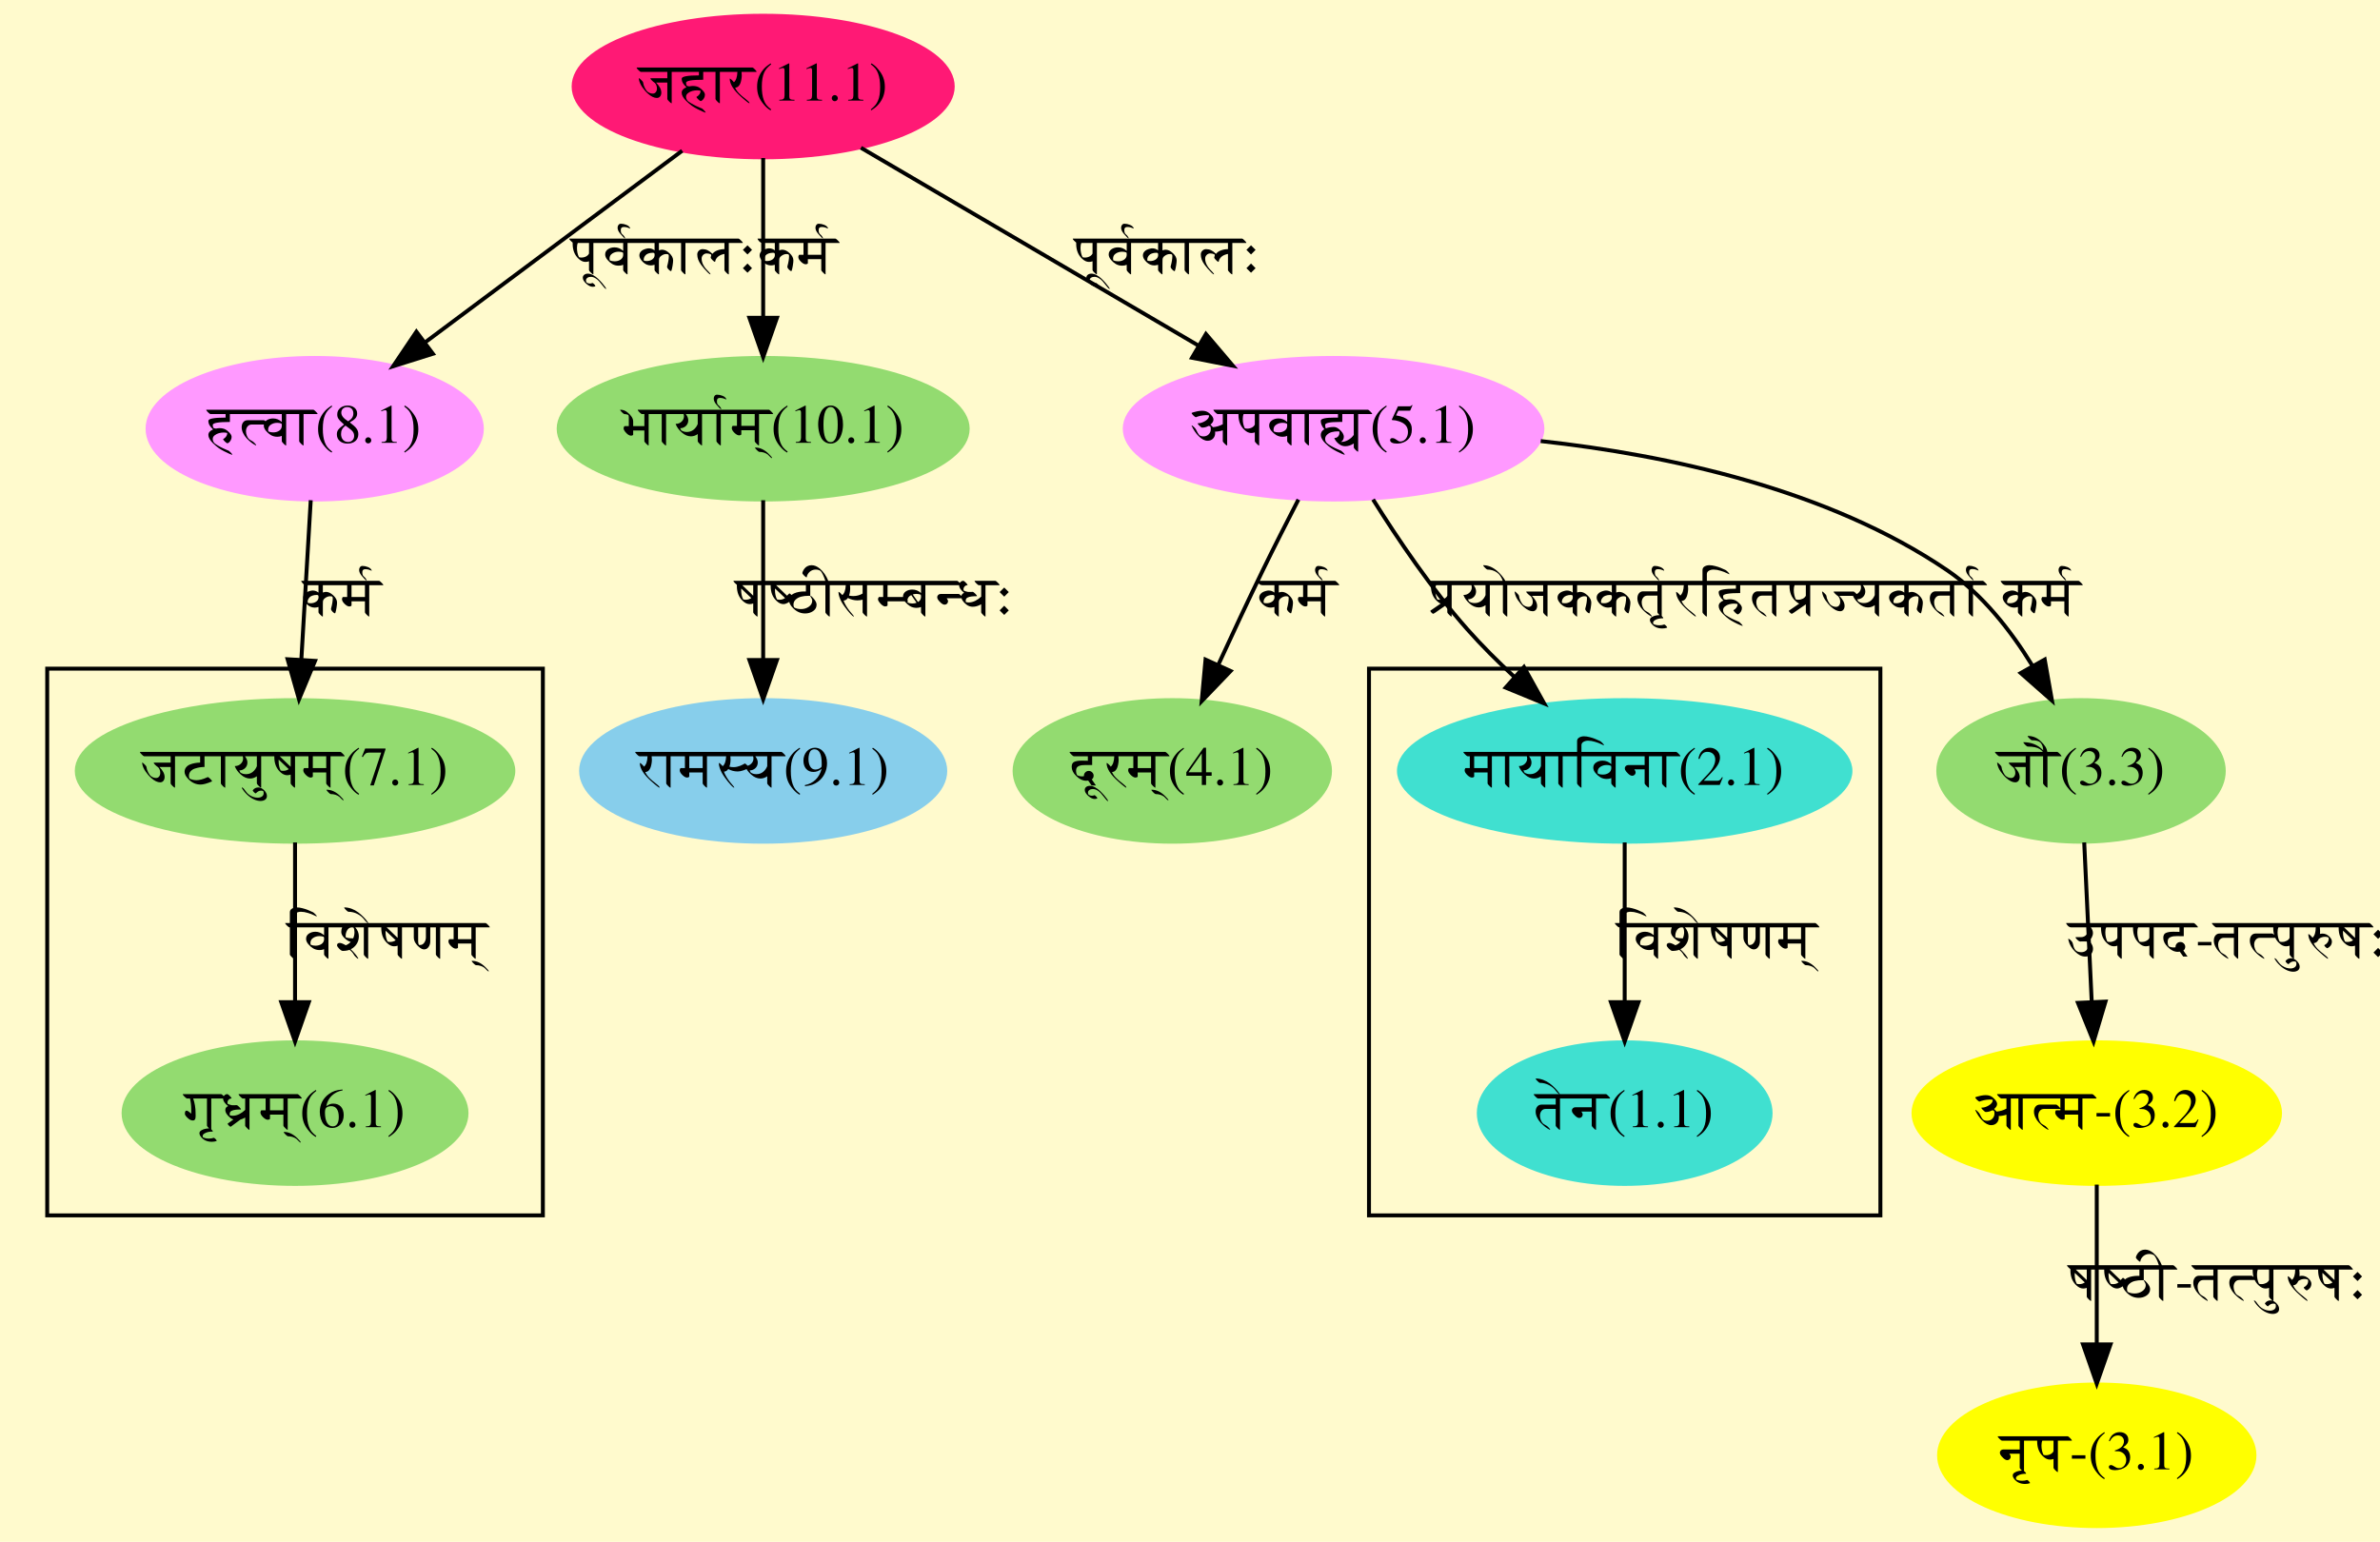
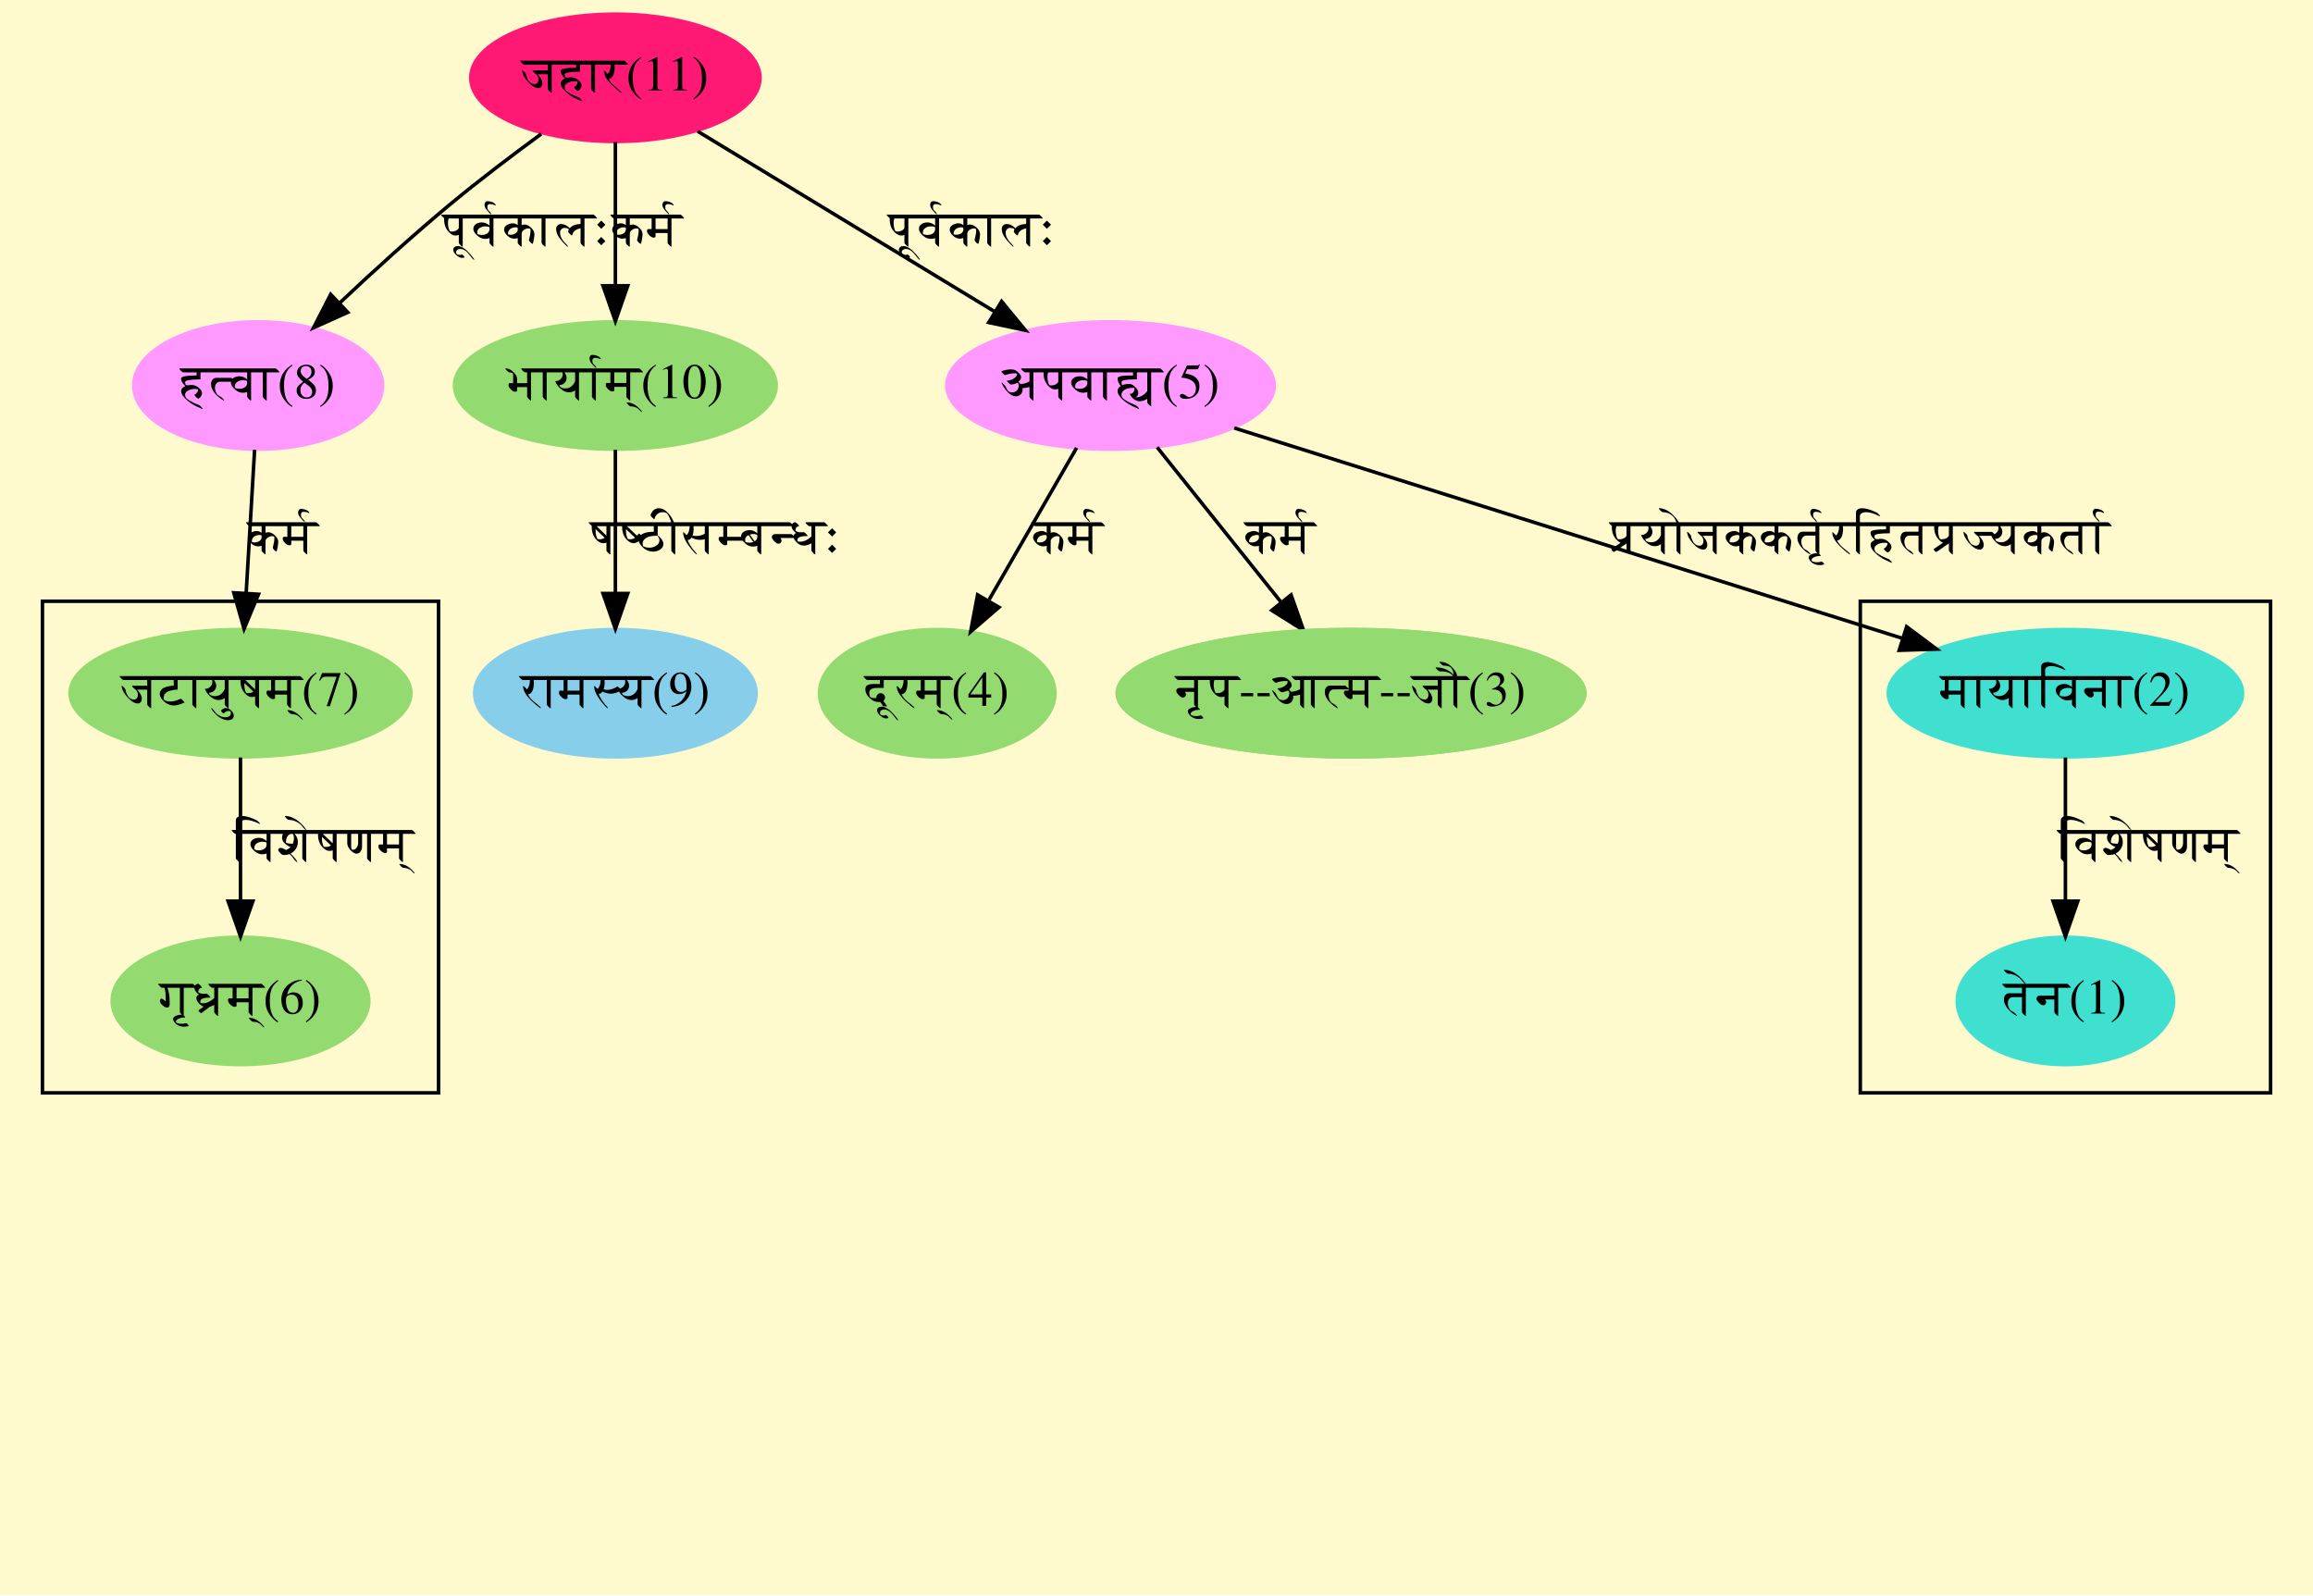
- <svg xmlns="http://www.w3.org/2000/svg" width="605pt" height="392pt" viewBox="0.00 0.00 605.00 392.00">
-   <g id="graph0" class="graph" transform="scale(1 1) rotate(0) translate(4 388)">
-     <polygon fill="#fffacd" stroke="transparent" points="-4,4 -4,-388 601,-388 601,4 -4,4" />
+ <svg xmlns="http://www.w3.org/2000/svg" width="654pt" height="451pt" viewBox="0.00 0.00 654.00 451.00">
+   <g id="graph0" class="graph" transform="scale(1 1) rotate(0) translate(4 447)">
+     <polygon fill="#fffacd" stroke="transparent" points="-4,4 -4,-447 650,-447 650,4 -4,4" />
    <g id="clust1" class="cluster">
-       <polygon fill="#fffacd" stroke="black" points="344,-79 344,-218 474,-218 474,-79 344,-79" />
+       <polygon fill="#fffacd" stroke="black" points="522,-138 522,-277 638,-277 638,-138 522,-138" />
    </g>
    <g id="clust2" class="cluster">
-       <polygon fill="#fffacd" stroke="black" points="8,-79 8,-218 134,-218 134,-79 8,-79" />
+       <polygon fill="#fffacd" stroke="black" points="8,-138 8,-277 120,-277 120,-138 8,-138" />
    </g>
-     <g id="node1" class="node">
-       <ellipse fill="#40e0d0" stroke="#40e0d0" cx="409" cy="-105" rx="37.09" ry="18" />
-       <text text-anchor="middle" x="409" y="-101.3" font-family="Times,serif" font-size="14.00">तेन(1.1)</text>
+     <style>
+  .hidden { display: none; }
+  .node { cursor: pointer; }
+  </style>
+     <g id="children_node1" class="hidden">
+       <g class="node">
+         <g id="node1" class="node">
+           <ellipse fill="#ffff00" stroke="#ffff00" cx="197" cy="-18" rx="27" ry="18" />
+           <text text-anchor="middle" x="197" y="-14.3" font-family="Times,serif" font-size="14.00">नृप-</text>
+         </g>
+         <g id="node2" class="node">
+           <ellipse fill="#ffff00" stroke="#ffff00" cx="289" cy="-18" rx="29.8" ry="18" />
+           <text text-anchor="middle" x="289" y="-14.3" font-family="Times,serif" font-size="14.00">आत्म-</text>
+         </g>
+         <g id="node3" class="node">
+           <ellipse fill="#ffff00" stroke="#ffff00" cx="242" cy="-91" rx="100.98" ry="18" />
+           <text text-anchor="middle" x="242" y="-87.3" font-family="Times,serif" font-size="14.00">&lt;नृप--आत्म-&gt;(षष्ठी-तत्पुरुषः)</text>
+         </g>
+         <g id="edge2" class="edge">
+           <path fill="none" stroke="black" d="M212.4,-43.3C218.61,-53.09 225.62,-64.15 231.26,-73.05" />
+           <polygon fill="black" stroke="black" points="215.3,-41.33 206.99,-34.76 209.38,-45.08 215.3,-41.33" />
+         </g>
+         <g id="edge1" class="edge">
+           <path fill="none" stroke="black" d="M272.73,-43.58C266.31,-53.27 259.1,-64.16 253.28,-72.96" />
+           <polygon fill="black" stroke="black" points="275.73,-45.38 278.33,-35.11 269.9,-41.52 275.73,-45.38" />
+         </g>
+         <g id="node4" class="node">
+           <ellipse fill="#ffff00" stroke="#ffff00" cx="405" cy="-91" rx="27" ry="18" />
+           <text text-anchor="middle" x="405" y="-87.3" font-family="Times,serif" font-size="14.00">जौ</text>
+         </g>
+         <g id="node5" class="node">
+           <ellipse fill="#ffff00" stroke="#ffff00" cx="340" cy="-164" rx="174.37" ry="18" />
+           <text text-anchor="middle" x="340" y="-160.3" font-family="Times,serif" font-size="14.00">&lt;&lt;नृप--आत्म-&gt;(षष्ठी-तत्पुरुषः)-जौ&gt;(उपपद-तत्पुरुषः)</text>
+         </g>
+         <g id="edge5" class="edge">
+           <path fill="none" stroke="black" d="M273.6,-114.89C287.58,-125.02 303.73,-136.72 316.6,-146.05" />
+           <polygon fill="black" stroke="black" points="275.38,-111.86 265.22,-108.83 271.27,-117.53 275.38,-111.86" />
+         </g>
+         <g id="edge4" class="edge">
+           <path fill="none" stroke="black" d="M384.7,-114.17C375.28,-124.47 364.25,-136.51 355.51,-146.06" />
+           <polygon fill="black" stroke="black" points="387.36,-116.45 391.53,-106.71 382.2,-111.72 387.36,-116.45" />
+         </g>
+         <g id="edge7" class="edge">
+           <path fill="none" stroke="black" d="M351.87,-191.54C357.94,-205.12 365.14,-221.24 370.45,-233.11" />
+           <polygon fill="black" stroke="black" points="354.97,-189.9 347.69,-182.2 348.58,-192.76 354.97,-189.9" />
+         </g>
+       </g>
    </g>
-     <g id="node2" class="node">
-       <ellipse fill="#40e0d0" stroke="#40e0d0" cx="409" cy="-192" rx="57.39" ry="18" />
-       <text text-anchor="middle" x="409" y="-188.3" font-family="Times,serif" font-size="14.00">मायाविना(2.1)</text>
+     <g class="node6">
+       <ellipse fill="#93db70" stroke="#93db70" cx="378" cy="-251" rx="66.09" ry="18" />
+       <text text-anchor="middle" x="378" y="-247.3" font-family="Times,serif" font-size="14.00">नृप--आत्म--जौ(3)</text>
    </g>
-     <g id="edge1" class="edge">
-       <path fill="none" stroke="black" d="M409,-133.27C409,-146.58 409,-162.19 409,-173.82" />
-       <polygon fill="black" stroke="black" points="412.5,-133.2 409,-123.2 405.5,-133.2 412.5,-133.2" />
-       <text text-anchor="middle" x="432.5" y="-144.8" font-family="Times,serif" font-size="14.00">विशेषणम्</text>
-     </g>
-     <g id="node5" class="node">
-       <ellipse fill="#ff99ff" stroke="#ff99ff" cx="335" cy="-279" rx="53.09" ry="18" />
-       <text text-anchor="middle" x="335" y="-275.3" font-family="Times,serif" font-size="14.00">अपवाह्य(5.1)</text>
-     </g>
-     <g id="edge2" class="edge">
-       <path fill="none" stroke="black" d="M381.02,-215.84C376.82,-219.73 372.67,-223.85 369,-228 359.95,-238.22 351.33,-250.95 345.03,-261.01" />
-       <polygon fill="black" stroke="black" points="383.39,-218.41 388.54,-209.15 378.74,-213.18 383.39,-218.41" />
-       <text text-anchor="middle" x="430" y="-231.8" font-family="Times,serif" font-size="14.00">प्रयोजककर्तृरहितप्रज्यकर्ता</text>
-     </g>
-     <g id="node3" class="node">
-       <ellipse fill="#93db70" stroke="#93db70" cx="71" cy="-105" rx="43.59" ry="18" />
-       <text text-anchor="middle" x="71" y="-101.3" font-family="Times,serif" font-size="14.00">गृध्रम्(6.1)</text>
-     </g>
-     <g id="node4" class="node">
-       <ellipse fill="#93db70" stroke="#93db70" cx="71" cy="-192" rx="55.49" ry="18" />
-       <text text-anchor="middle" x="71" y="-188.3" font-family="Times,serif" font-size="14.00">जटायुषम्(7.1)</text>
+     <g id="node11" class="node">
+       <ellipse fill="#ff99ff" stroke="#ff99ff" cx="310" cy="-338" rx="46.29" ry="18" />
+       <text text-anchor="middle" x="310" y="-334.3" font-family="Times,serif" font-size="14.00">अपवाह्य(5)</text>
    </g>
    <g id="edge8" class="edge">
-       <path fill="none" stroke="black" d="M71,-133.27C71,-146.58 71,-162.19 71,-173.82" />
-       <polygon fill="black" stroke="black" points="74.5,-133.2 71,-123.2 67.5,-133.2 74.5,-133.2" />
-       <text text-anchor="middle" x="94.5" y="-144.8" font-family="Times,serif" font-size="14.00">विशेषणम्</text>
+       <path fill="none" stroke="black" d="M358.27,-276.67C346.98,-290.77 333.14,-308.08 323.18,-320.53" />
+       <polygon fill="black" stroke="black" points="361.05,-278.79 364.57,-268.79 355.59,-274.42 361.05,-278.79" />
+       <text text-anchor="middle" x="358" y="-290.8" font-family="Times,serif" font-size="14.00">कर्म</text>
    </g>
-     <g id="node11" class="node">
-       <ellipse fill="#ff99ff" stroke="#ff99ff" cx="76" cy="-279" rx="42.49" ry="18" />
-       <text text-anchor="middle" x="76" y="-275.3" font-family="Times,serif" font-size="14.00">हत्वा(8.1)</text>
+     <g id="node7" class="node">
+       <ellipse fill="#40e0d0" stroke="#40e0d0" cx="580" cy="-164" rx="30.59" ry="18" />
+       <text text-anchor="middle" x="580" y="-160.3" font-family="Times,serif" font-size="14.00">तेन(1)</text>
+     </g>
+     <g id="node8" class="node">
+       <ellipse fill="#40e0d0" stroke="#40e0d0" cx="580" cy="-251" rx="50.09" ry="18" />
+       <text text-anchor="middle" x="580" y="-247.3" font-family="Times,serif" font-size="14.00">मायाविना(2)</text>
    </g>
    <g id="edge9" class="edge">
-       <path fill="none" stroke="black" d="M72.6,-220.27C73.39,-233.58 74.31,-249.19 74.99,-260.82" />
-       <polygon fill="black" stroke="black" points="76.09,-219.98 72.01,-210.2 69.11,-220.39 76.09,-219.98" />
-       <text text-anchor="middle" x="83" y="-231.8" font-family="Times,serif" font-size="14.00">कर्म</text>
+       <path fill="none" stroke="black" d="M580,-192.27C580,-205.58 580,-221.19 580,-232.82" />
+       <polygon fill="black" stroke="black" points="583.5,-192.2 580,-182.2 576.5,-192.2 583.5,-192.2" />
+       <text text-anchor="middle" x="603.5" y="-203.8" font-family="Times,serif" font-size="14.00">विशेषणम्</text>
+     </g>
+     <g id="edge10" class="edge">
+       <path fill="none" stroke="black" d="M534,-266.48C480.47,-283.33 393.28,-310.78 344.98,-325.99" />
+       <polygon fill="black" stroke="black" points="535.1,-269.8 543.59,-263.46 533,-263.13 535.1,-269.8" />
+       <text text-anchor="middle" x="522" y="-290.8" font-family="Times,serif" font-size="14.00">प्रयोजककर्तृरहितप्रज्यकर्ता</text>
+     </g>
+     <g id="node9" class="node">
+       <ellipse fill="#93db70" stroke="#93db70" cx="64" cy="-164" rx="36.29" ry="18" />
+       <text text-anchor="middle" x="64" y="-160.3" font-family="Times,serif" font-size="14.00">गृध्रम्(6)</text>
    </g>
    <g id="node10" class="node">
-       <ellipse fill="#ff1975" stroke="#ff1975" cx="190" cy="-366" rx="48.19" ry="18" />
-       <text text-anchor="middle" x="190" y="-362.3" font-family="Times,serif" font-size="14.00">जहार(11.1)</text>
+       <ellipse fill="#93db70" stroke="#93db70" cx="64" cy="-251" rx="48.19" ry="18" />
+       <text text-anchor="middle" x="64" y="-247.3" font-family="Times,serif" font-size="14.00">जटायुषम्(7)</text>
    </g>
-     <g id="edge7" class="edge">
-       <path fill="none" stroke="black" d="M300.51,-300.22C274.16,-315.67 238.45,-336.6 214.85,-350.43" />
-       <polygon fill="black" stroke="black" points="302.55,-303.08 309.41,-295 299.01,-297.04 302.55,-303.08" />
-       <text text-anchor="middle" x="292.5" y="-318.8" font-family="Times,serif" font-size="14.00">पूर्वकालः</text>
+     <g id="edge13" class="edge">
+       <path fill="none" stroke="black" d="M64,-192.27C64,-205.58 64,-221.19 64,-232.82" />
+       <polygon fill="black" stroke="black" points="67.5,-192.2 64,-182.2 60.5,-192.2 67.5,-192.2" />
+       <text text-anchor="middle" x="87.5" y="-203.8" font-family="Times,serif" font-size="14.00">विशेषणम्</text>
    </g>
-     <g id="node6" class="node">
-       <ellipse fill="#ffff00" stroke="#ffff00" cx="529" cy="-18" rx="40.09" ry="18" />
-       <text text-anchor="middle" x="529" y="-14.3" font-family="Times,serif" font-size="14.00">नृप-(3.1)</text>
+     <g id="node14" class="node">
+       <ellipse fill="#ff99ff" stroke="#ff99ff" cx="69" cy="-338" rx="35.19" ry="18" />
+       <text text-anchor="middle" x="69" y="-334.3" font-family="Times,serif" font-size="14.00">हत्वा(8)</text>
    </g>
-     <g id="node7" class="node">
-       <ellipse fill="#ffff00" stroke="#ffff00" cx="529" cy="-105" rx="46.59" ry="18" />
-       <text text-anchor="middle" x="529" y="-101.3" font-family="Times,serif" font-size="14.00">आत्म-(3.2)</text>
+     <g id="edge14" class="edge">
+       <path fill="none" stroke="black" d="M65.6,-279.27C66.39,-292.58 67.31,-308.19 67.99,-319.82" />
+       <polygon fill="black" stroke="black" points="69.09,-278.98 65.01,-269.2 62.11,-279.39 69.09,-278.98" />
+       <text text-anchor="middle" x="76" y="-290.8" font-family="Times,serif" font-size="14.00">कर्म</text>
    </g>
-     <g id="edge3" class="edge">
-       <path fill="none" stroke="black" d="M529,-46.27C529,-59.58 529,-75.19 529,-86.82" />
-       <polygon fill="black" stroke="black" points="532.5,-46.2 529,-36.2 525.5,-46.2 532.5,-46.2" />
-       <text text-anchor="middle" x="559.5" y="-57.8" font-family="Times,serif" font-size="14.00">षष्ठी-तत्पुरुषः</text>
+     <g id="node13" class="node">
+       <ellipse fill="#ff1975" stroke="#ff1975" cx="170" cy="-425" rx="40.89" ry="18" />
+       <text text-anchor="middle" x="170" y="-421.3" font-family="Times,serif" font-size="14.00">जहार(11)</text>
    </g>
-     <g id="node8" class="node">
-       <ellipse fill="#93db70" stroke="#93db70" cx="525" cy="-192" rx="36.29" ry="18" />
-       <text text-anchor="middle" x="525" y="-188.3" font-family="Times,serif" font-size="14.00">जौ(3.3)</text>
-     </g>
-     <g id="edge4" class="edge">
-       <path fill="none" stroke="black" d="M527.72,-133.27C527.09,-146.58 526.36,-162.19 525.81,-173.82" />
-       <polygon fill="black" stroke="black" points="531.22,-133.35 528.19,-123.2 524.22,-133.03 531.22,-133.35" />
-       <text text-anchor="middle" x="562" y="-144.8" font-family="Times,serif" font-size="14.00">उपपद-तत्पुरुषः</text>
-     </g>
-     <g id="edge5" class="edge">
-       <path fill="none" stroke="black" d="M512.57,-218.87C507.11,-227.74 499.89,-236.95 491,-243 460.59,-263.68 419.87,-272.33 387.65,-275.86" />
-       <polygon fill="black" stroke="black" points="515.77,-220.32 517.62,-209.88 509.67,-216.88 515.77,-220.32" />
-       <text text-anchor="middle" x="515" y="-231.8" font-family="Times,serif" font-size="14.00">कर्म</text>
-     </g>
-     <g id="node9" class="node">
-       <ellipse fill="#93db70" stroke="#93db70" cx="294" cy="-192" rx="40.09" ry="18" />
-       <text text-anchor="middle" x="294" y="-188.3" font-family="Times,serif" font-size="14.00">दूरम्(4.1)</text>
-     </g>
-     <g id="edge6" class="edge">
-       <path fill="none" stroke="black" d="M305.72,-219.05C309.28,-226.79 313.24,-235.27 317,-243 319.87,-248.9 323.12,-255.29 326.06,-260.99" />
-       <polygon fill="black" stroke="black" points="308.82,-217.4 301.48,-209.75 302.45,-220.3 308.82,-217.4" />
-       <text text-anchor="middle" x="326" y="-231.8" font-family="Times,serif" font-size="14.00">कर्म</text>
-     </g>
-     <g id="edge10" class="edge">
-       <path fill="none" stroke="black" d="M104.21,-301.07C116.17,-309.99 130.27,-320.51 143,-330 151.65,-336.45 161.19,-343.55 169.41,-349.67" />
-       <polygon fill="black" stroke="black" points="106.04,-298.06 95.93,-294.88 101.85,-303.67 106.04,-298.06" />
-       <text text-anchor="middle" x="164.5" y="-318.8" font-family="Times,serif" font-size="14.00">पूर्वकालः</text>
+     <g id="edge12" class="edge">
+       <path fill="none" stroke="black" d="M277.25,-358.88C251.49,-374.52 216.23,-395.93 193.29,-409.86" />
+       <polygon fill="black" stroke="black" points="279.2,-361.79 285.93,-353.61 275.57,-355.81 279.2,-361.79" />
+       <text text-anchor="middle" x="270.5" y="-377.8" font-family="Times,serif" font-size="14.00">पूर्वकालः</text>
    </g>
    <g id="node12" class="node">
-       <ellipse fill="#87ceeb" stroke="#87ceeb" cx="190" cy="-192" rx="46.29" ry="18" />
-       <text text-anchor="middle" x="190" y="-188.3" font-family="Times,serif" font-size="14.00">रामस्य(9.1)</text>
-     </g>
-     <g id="node13" class="node">
-       <ellipse fill="#93db70" stroke="#93db70" cx="190" cy="-279" rx="51.99" ry="18" />
-       <text text-anchor="middle" x="190" y="-275.3" font-family="Times,serif" font-size="14.00">भार्याम्(10.1)</text>
+       <ellipse fill="#93db70" stroke="#93db70" cx="261" cy="-251" rx="33.29" ry="18" />
+       <text text-anchor="middle" x="261" y="-247.3" font-family="Times,serif" font-size="14.00">दूरम्(4)</text>
    </g>
    <g id="edge11" class="edge">
-       <path fill="none" stroke="black" d="M190,-220.27C190,-233.58 190,-249.19 190,-260.82" />
-       <polygon fill="black" stroke="black" points="193.5,-220.2 190,-210.2 186.5,-220.2 193.5,-220.2" />
-       <text text-anchor="middle" x="218" y="-231.8" font-family="Times,serif" font-size="14.00">षष्ठीसम्बन्धः</text>
+       <path fill="none" stroke="black" d="M275.67,-277.45C283.68,-291.35 293.37,-308.16 300.41,-320.37" />
+       <polygon fill="black" stroke="black" points="278.47,-275.3 270.45,-268.39 272.41,-278.8 278.47,-275.3" />
+       <text text-anchor="middle" x="298" y="-290.8" font-family="Times,serif" font-size="14.00">कर्म</text>
    </g>
-     <g id="edge12" class="edge">
-       <path fill="none" stroke="black" d="M190,-307.27C190,-320.58 190,-336.19 190,-347.82" />
-       <polygon fill="black" stroke="black" points="193.5,-307.2 190,-297.2 186.5,-307.2 193.5,-307.2" />
-       <text text-anchor="middle" x="199" y="-318.8" font-family="Times,serif" font-size="14.00">कर्म</text>
+     <g id="edge15" class="edge">
+       <path fill="none" stroke="black" d="M92.1,-361.4C101.48,-370.23 112.56,-380.32 123,-389 131.29,-395.89 140.78,-403.08 149.04,-409.13" />
+       <polygon fill="black" stroke="black" points="94.32,-358.69 84.66,-354.34 89.5,-363.76 94.32,-358.69" />
+       <text text-anchor="middle" x="144.5" y="-377.8" font-family="Times,serif" font-size="14.00">पूर्वकालः</text>
+     </g>
+     <g id="node15" class="node">
+       <ellipse fill="#87ceeb" stroke="#87ceeb" cx="170" cy="-251" rx="39.79" ry="18" />
+       <text text-anchor="middle" x="170" y="-247.3" font-family="Times,serif" font-size="14.00">रामस्य(9)</text>
+     </g>
+     <g id="node16" class="node">
+       <ellipse fill="#93db70" stroke="#93db70" cx="170" cy="-338" rx="45.49" ry="18" />
+       <text text-anchor="middle" x="170" y="-334.3" font-family="Times,serif" font-size="14.00">भार्याम्(10)</text>
+     </g>
+     <g id="edge16" class="edge">
+       <path fill="none" stroke="black" d="M170,-279.27C170,-292.58 170,-308.19 170,-319.82" />
+       <polygon fill="black" stroke="black" points="173.5,-279.2 170,-269.2 166.5,-279.2 173.5,-279.2" />
+       <text text-anchor="middle" x="198" y="-290.8" font-family="Times,serif" font-size="14.00">षष्ठीसम्बन्धः</text>
+     </g>
+     <g class="node6">
+       <ellipse fill="#93db70" stroke="#93db70" cx="378" cy="-251" rx="66.09" ry="18" />
+       <text text-anchor="middle" x="378" y="-247.3" font-family="Times,serif" font-size="14.00">नृप--आत्म--जौ(3)</text>
+     </g>
+     <g id="edge17" class="edge">
+       <path fill="none" stroke="black" d="M170,-366.27C170,-379.58 170,-395.19 170,-406.82" />
+       <polygon fill="black" stroke="black" points="173.5,-366.2 170,-356.2 166.5,-366.2 173.5,-366.2" />
+       <text text-anchor="middle" x="179" y="-377.8" font-family="Times,serif" font-size="14.00">कर्म</text>
    </g>
  </g>
</svg>
